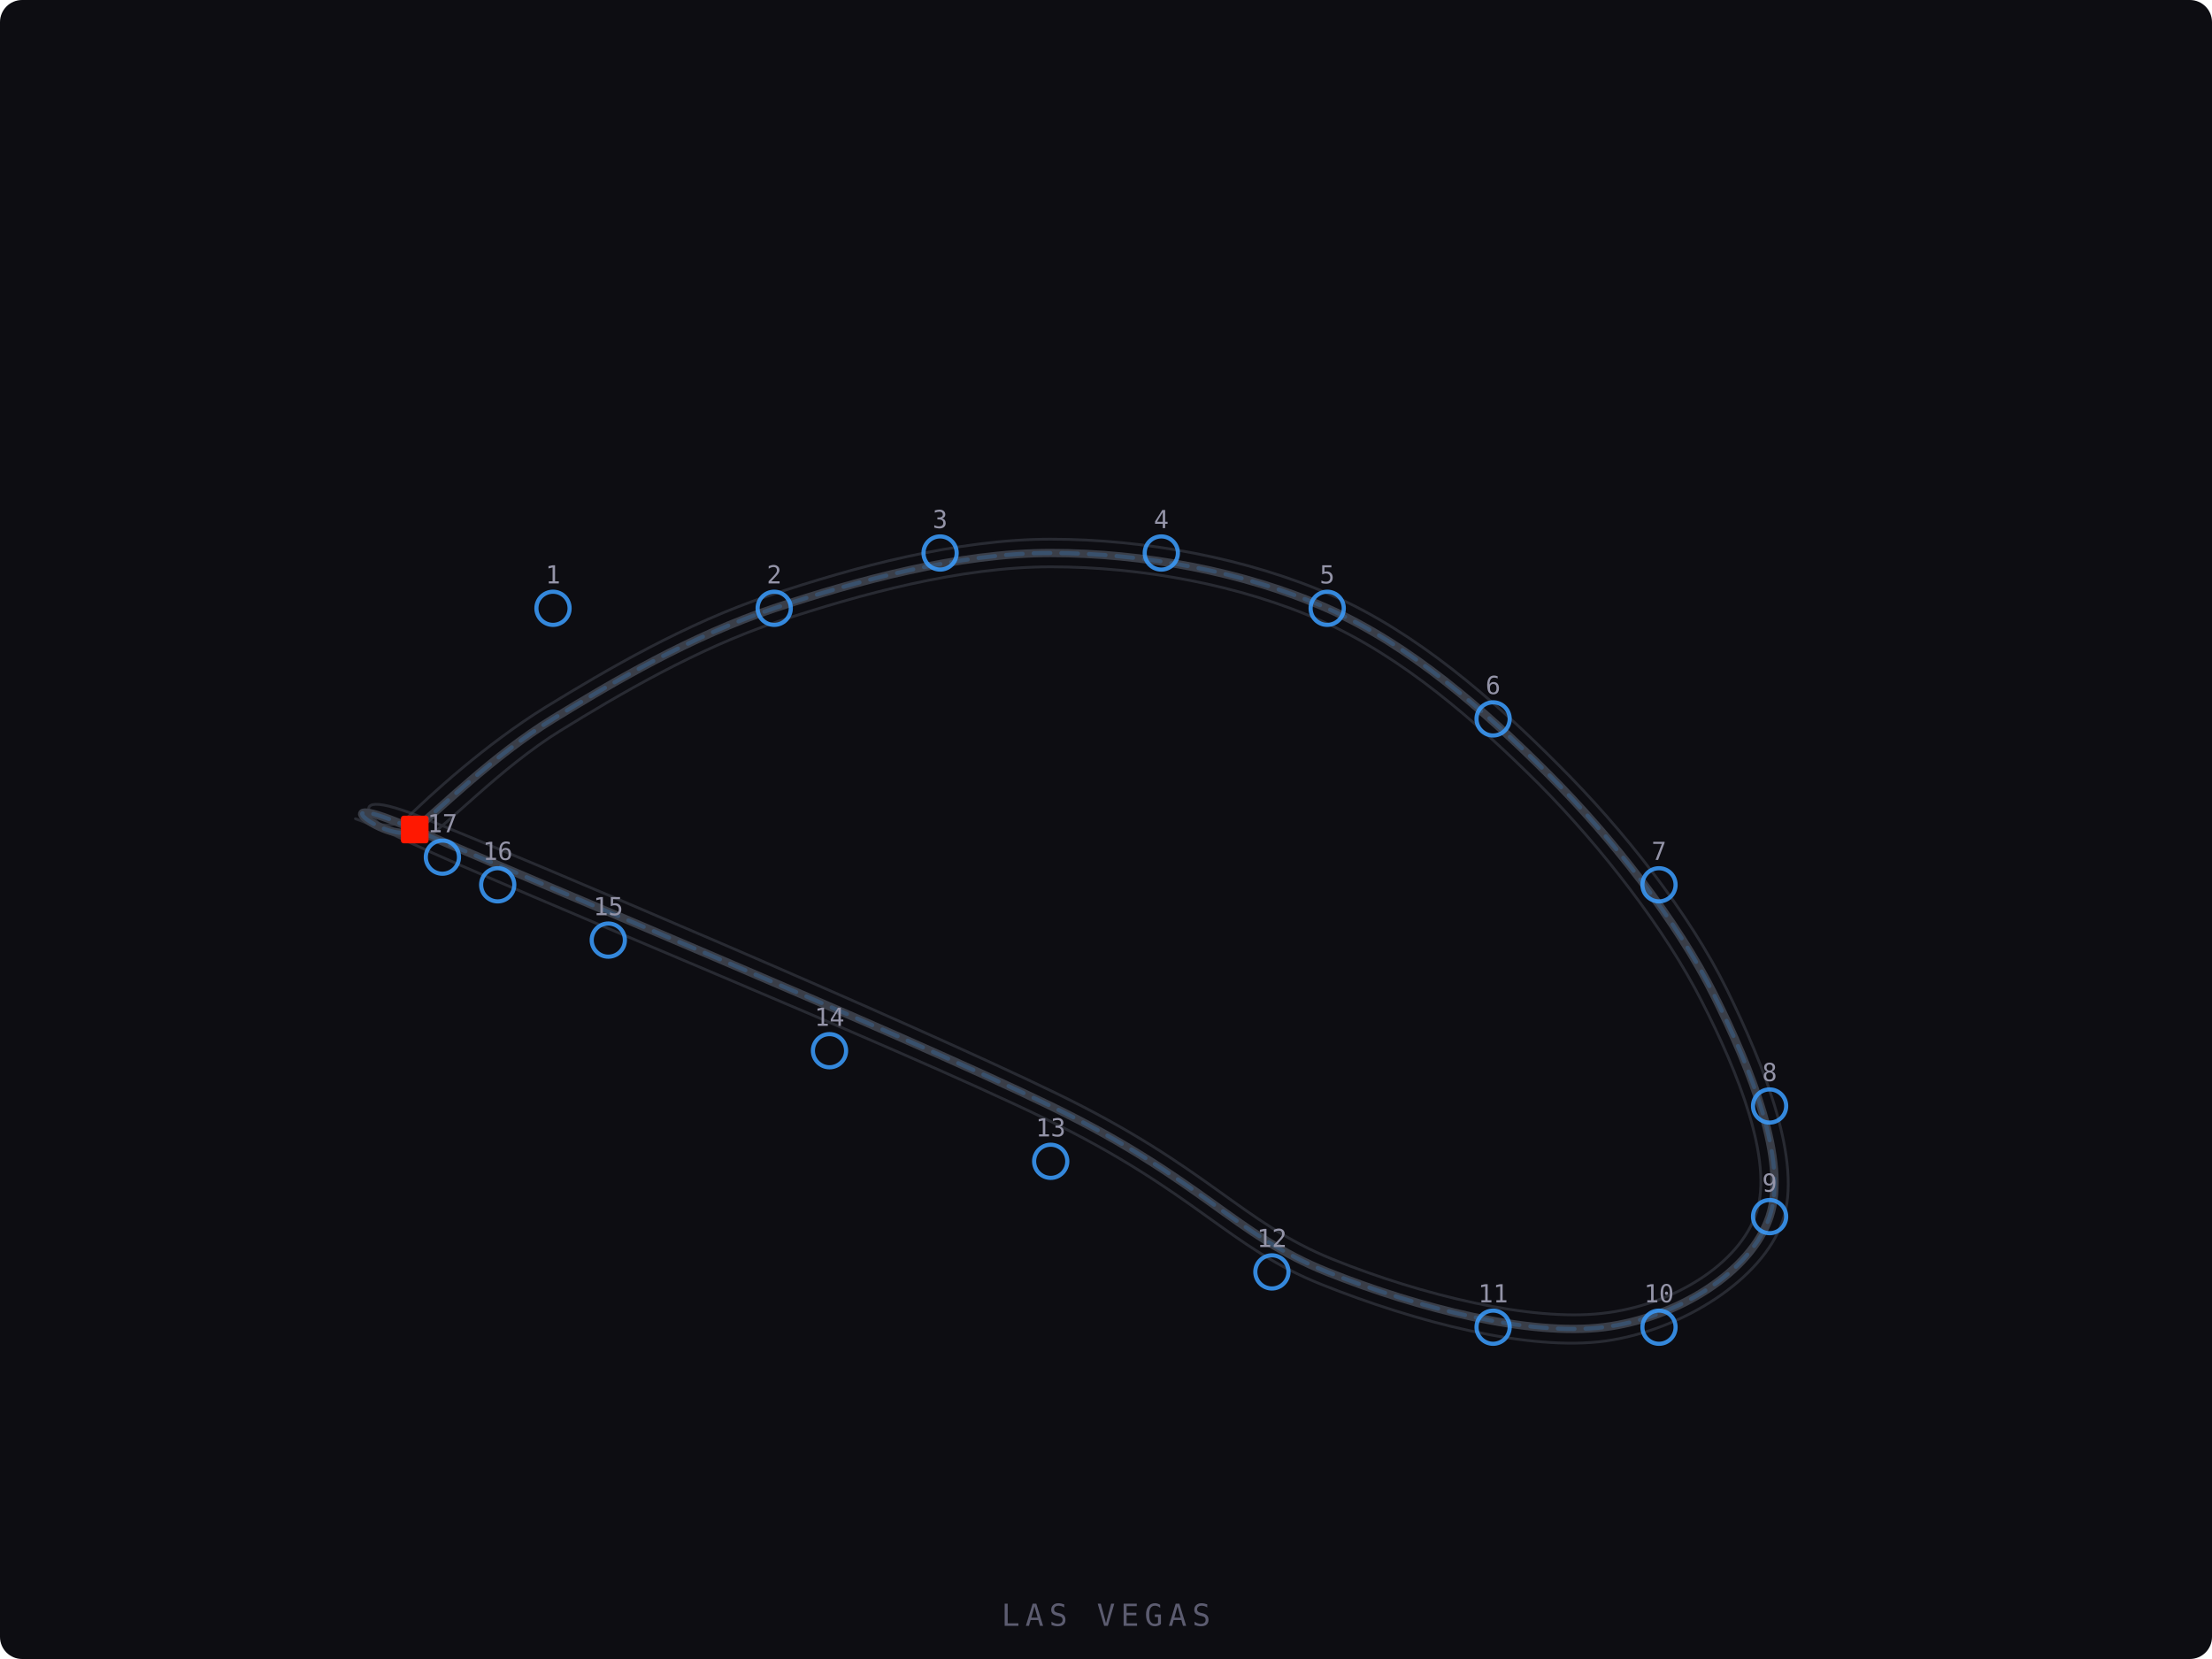
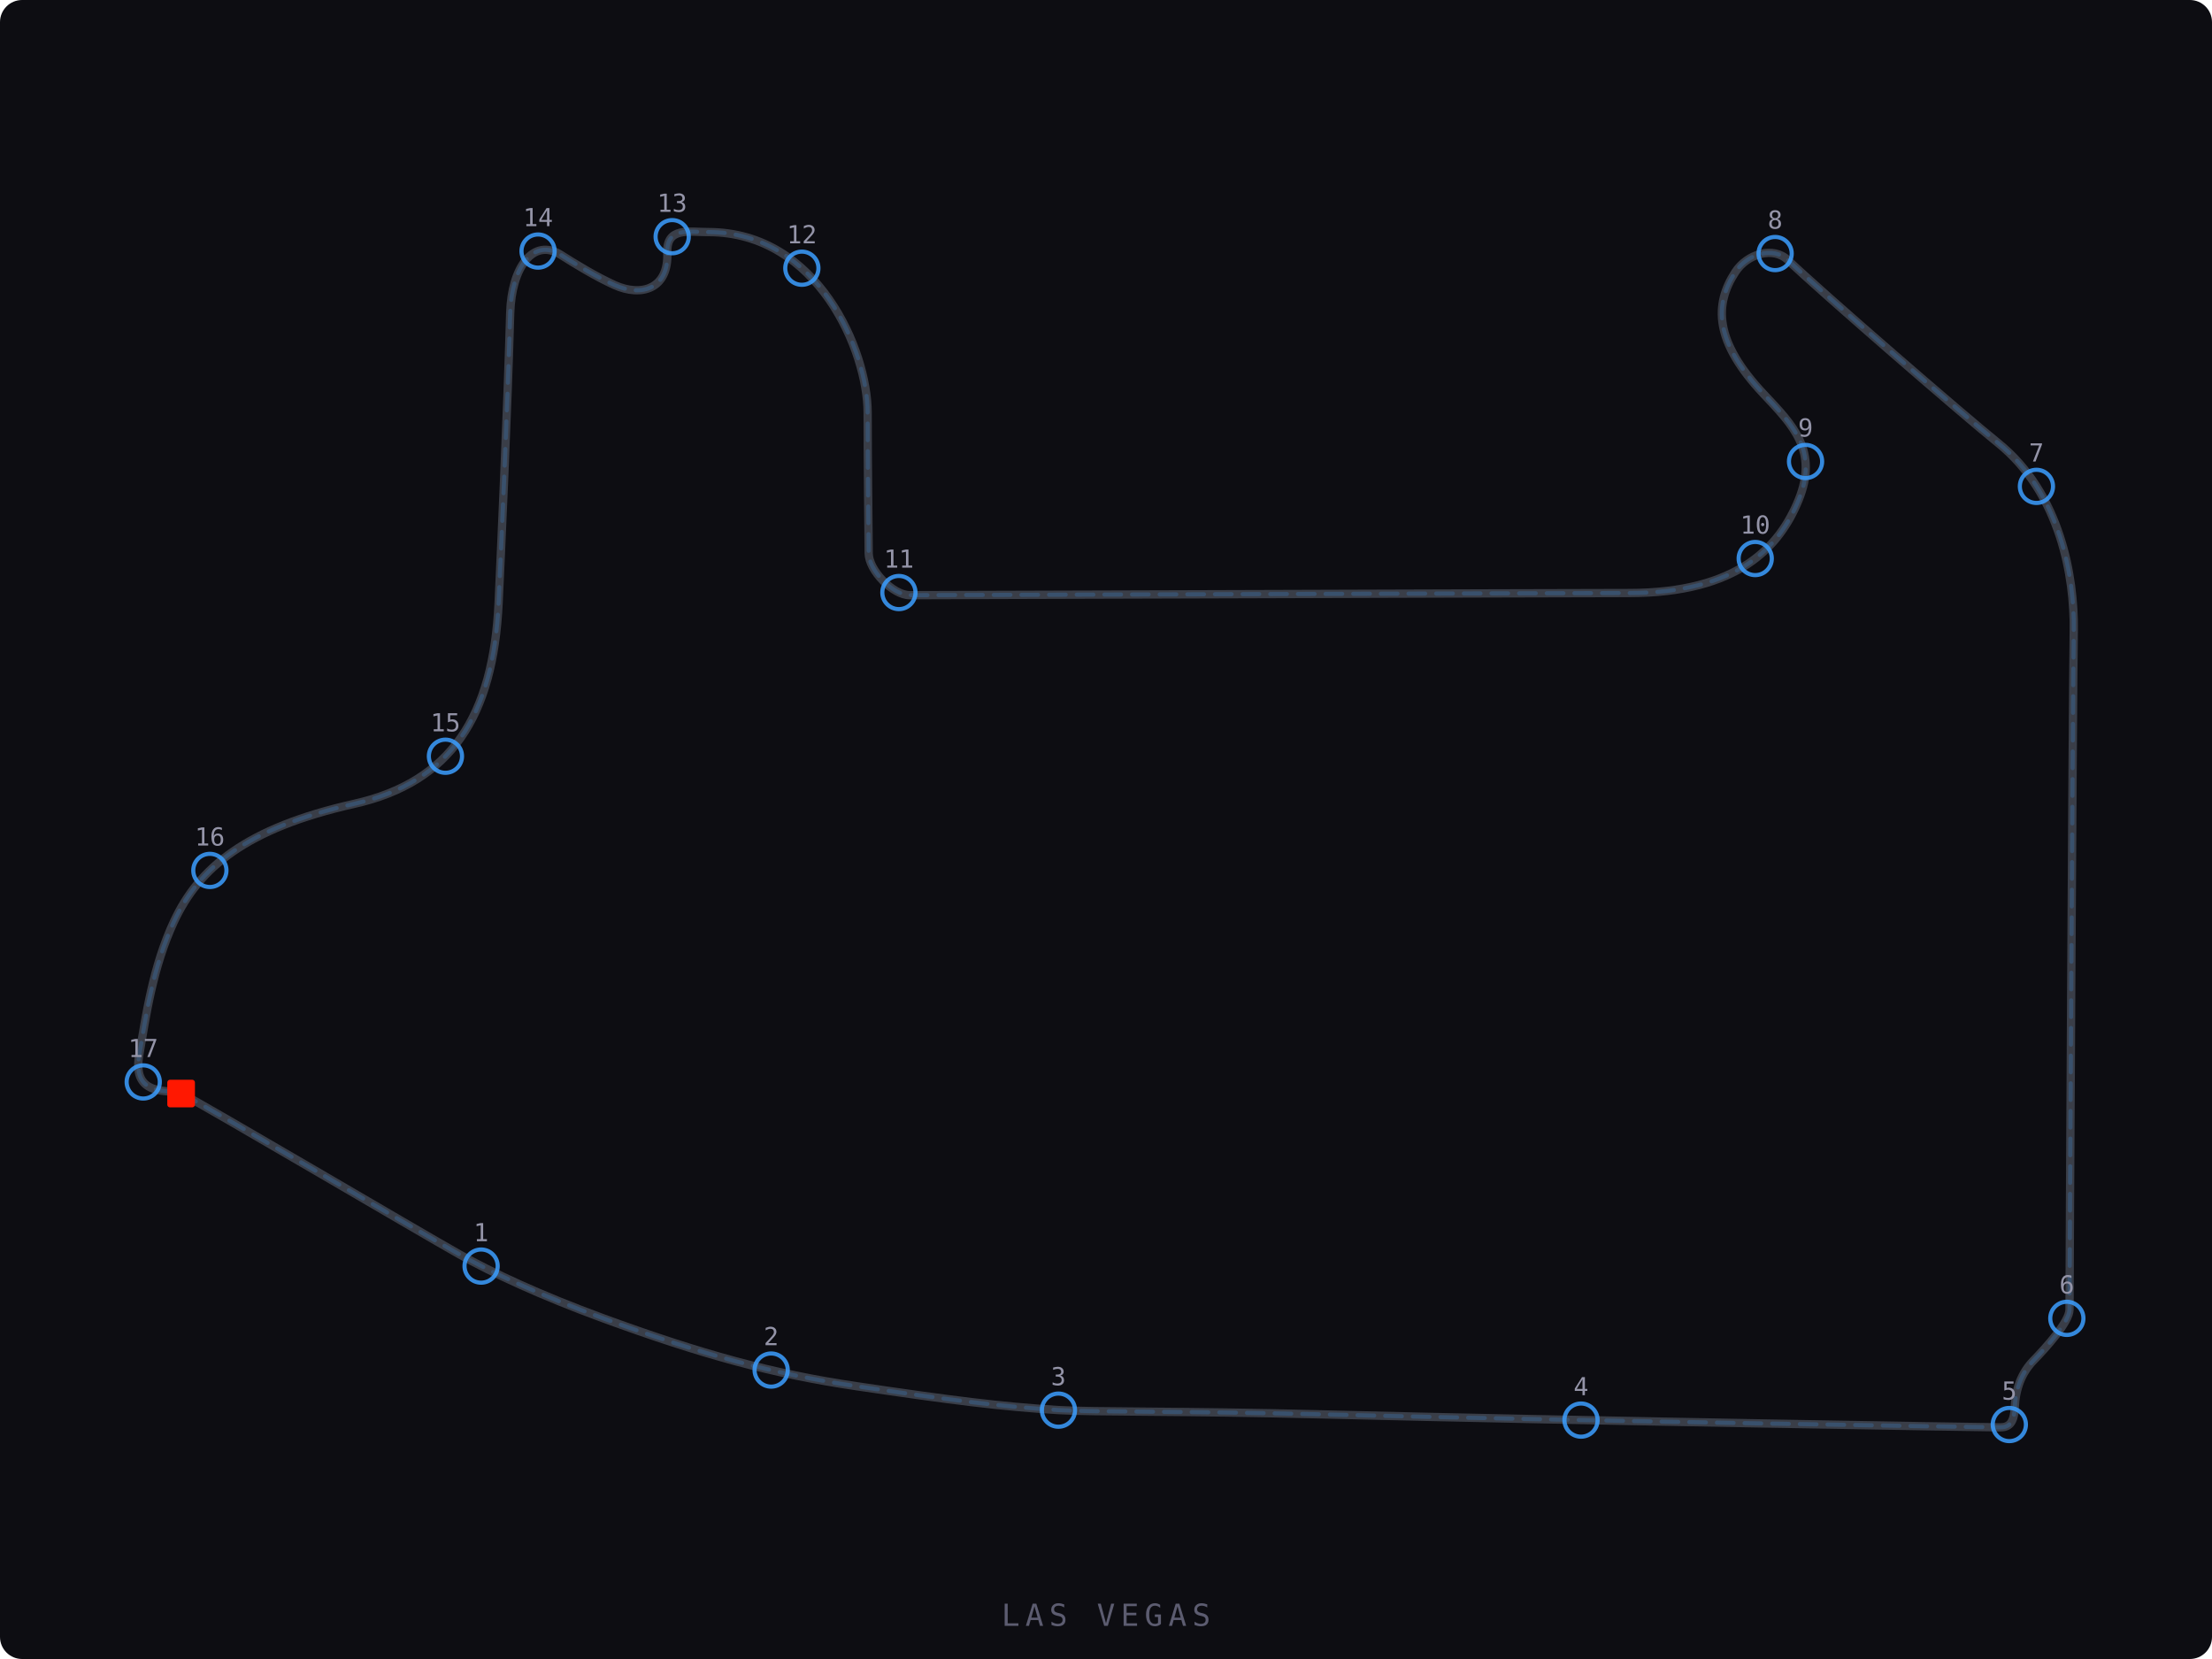
<svg xmlns="http://www.w3.org/2000/svg" viewBox="0 0 800 600" width="800" height="600">
  <defs>
    <style>
      .track-bg { fill: #0d0d12; }
      .track-line { fill: none; stroke: #3a3e48; stroke-width: 3; stroke-linecap: round; stroke-linejoin: round; }
      .track-line-accent { fill: none; stroke: rgba(59,158,255,0.20); stroke-width: 1.5; stroke-linecap: round; stroke-dasharray: 6,4; }
      .track-edge { fill: none; stroke: #3a3e48; stroke-width: 1; stroke-linecap: round; stroke-linejoin: round; opacity: 0.6; }
    </style>
  </defs>
  <rect class="track-bg" width="800" height="600" rx="8" />
-   <path class="track-edge" d="M 153.1 303.9 C 161.6 298.7 181.2 277.5 202.6 264.3 C 224.0 251.1 252.0 234.6 281.6 224.7 C 311.1 214.9 347.3 205.0 380.0 205.0 C 412.7 205.0 448.6 211.5 478.0 224.6 C 507.4 237.7 533.5 260.6 556.5 283.5 C 579.4 306.5 602.4 336.4 615.5 362.2 C 628.7 388.0 641.3 419.6 635.3 438.4 C 629.2 457.2 604.9 472.2 579.4 475.0 C 553.8 477.9 514.7 468.6 481.9 455.4 C 449.0 442.1 437.2 422.2 382.2 395.5 C 327.2 368.8 190.2 310.7 152.0 295.4 C 113.8 280.1 144.7 309.1 153.1 303.9 Z" />
-   <path class="track-edge" d="M 146.9 296.1 C 155.1 288.0 175.5 269.2 197.4 255.7 C 219.3 242.3 248.0 225.4 278.4 215.3 C 308.9 205.1 346.1 195.0 380.0 195.0 C 413.9 195.0 451.4 201.9 482.0 215.4 C 512.6 229.0 539.8 252.7 563.5 276.5 C 587.3 300.2 610.9 330.2 624.5 357.8 C 638.0 385.3 652.1 420.4 644.7 441.6 C 637.4 462.8 608.4 481.1 580.6 485.0 C 552.9 488.8 511.9 478.1 478.1 464.6 C 444.3 451.2 432.8 431.2 377.8 404.5 C 322.8 377.8 186.5 322.7 148.0 304.6 C 109.5 286.5 138.6 304.2 146.9 296.1 Z" />
-   <path class="track-line" d="M 150.0 300.0 C 158.3 293.3 178.3 273.3 200.0 260.0 C 221.7 246.7 250.0 230.0 280.0 220.0 C 310.0 210.0 346.7 200.0 380.0 200.0 C 413.3 200.0 450.0 206.7 480.0 220.0 C 510.0 233.3 536.7 256.7 560.0 280.0 C 583.3 303.3 606.7 333.3 620.0 360.0 C 633.3 386.7 646.7 420.0 640.0 440.0 C 633.3 460.0 606.7 476.7 580.0 480.0 C 553.3 483.3 513.3 473.3 480.0 460.0 C 446.7 446.7 435.0 426.7 380.0 400.0 C 325.0 373.3 188.3 316.7 150.0 300.0 C 111.7 283.3 141.7 306.7 150.0 300.0 Z" />
-   <path class="track-line-accent" d="M 150.0 300.0 C 158.3 293.3 178.3 273.3 200.0 260.0 C 221.7 246.7 250.0 230.0 280.0 220.0 C 310.0 210.0 346.7 200.0 380.0 200.0 C 413.3 200.0 450.0 206.7 480.0 220.0 C 510.0 233.3 536.7 256.7 560.0 280.0 C 583.3 303.3 606.7 333.3 620.0 360.0 C 633.3 386.7 646.7 420.0 640.0 440.0 C 633.3 460.0 606.7 476.7 580.0 480.0 C 553.3 483.3 513.3 473.3 480.0 460.0 C 446.7 446.7 435.0 426.7 380.0 400.0 C 325.0 373.3 188.3 316.7 150.0 300.0 C 111.7 283.3 141.7 306.7 150.0 300.0 Z" />
-   <rect x="145.0" y="295.0" width="10" height="10" fill="#FF1801" rx="1" />
-   <circle cx="200.0" cy="220.0" r="6" fill="none" stroke="#3B9EFF" stroke-width="1.5" opacity="0.85" />
-   <text x="200.0" y="211.0" text-anchor="middle" fill="#9494a8" font-size="9" font-family="monospace">1</text>
-   <circle cx="280.0" cy="220.0" r="6" fill="none" stroke="#3B9EFF" stroke-width="1.5" opacity="0.85" />
-   <text x="280.0" y="211.0" text-anchor="middle" fill="#9494a8" font-size="9" font-family="monospace">2</text>
-   <circle cx="340.0" cy="200.0" r="6" fill="none" stroke="#3B9EFF" stroke-width="1.5" opacity="0.85" />
-   <text x="340.0" y="191.0" text-anchor="middle" fill="#9494a8" font-size="9" font-family="monospace">3</text>
-   <circle cx="420.0" cy="200.0" r="6" fill="none" stroke="#3B9EFF" stroke-width="1.5" opacity="0.85" />
-   <text x="420.0" y="191.0" text-anchor="middle" fill="#9494a8" font-size="9" font-family="monospace">4</text>
-   <circle cx="480.0" cy="220.0" r="6" fill="none" stroke="#3B9EFF" stroke-width="1.5" opacity="0.85" />
-   <text x="480.0" y="211.0" text-anchor="middle" fill="#9494a8" font-size="9" font-family="monospace">5</text>
-   <circle cx="540.0" cy="260.0" r="6" fill="none" stroke="#3B9EFF" stroke-width="1.5" opacity="0.85" />
-   <text x="540.0" y="251.0" text-anchor="middle" fill="#9494a8" font-size="9" font-family="monospace">6</text>
-   <circle cx="600.0" cy="320.0" r="6" fill="none" stroke="#3B9EFF" stroke-width="1.5" opacity="0.85" />
-   <text x="600.0" y="311.0" text-anchor="middle" fill="#9494a8" font-size="9" font-family="monospace">7</text>
-   <circle cx="640.0" cy="400.0" r="6" fill="none" stroke="#3B9EFF" stroke-width="1.5" opacity="0.85" />
-   <text x="640.0" y="391.0" text-anchor="middle" fill="#9494a8" font-size="9" font-family="monospace">8</text>
-   <circle cx="640.0" cy="440.0" r="6" fill="none" stroke="#3B9EFF" stroke-width="1.5" opacity="0.85" />
-   <text x="640.0" y="431.0" text-anchor="middle" fill="#9494a8" font-size="9" font-family="monospace">9</text>
-   <circle cx="600.0" cy="480.0" r="6" fill="none" stroke="#3B9EFF" stroke-width="1.5" opacity="0.85" />
-   <text x="600.0" y="471.0" text-anchor="middle" fill="#9494a8" font-size="9" font-family="monospace">10</text>
-   <circle cx="540.0" cy="480.0" r="6" fill="none" stroke="#3B9EFF" stroke-width="1.5" opacity="0.85" />
-   <text x="540.0" y="471.0" text-anchor="middle" fill="#9494a8" font-size="9" font-family="monospace">11</text>
-   <circle cx="460.0" cy="460.0" r="6" fill="none" stroke="#3B9EFF" stroke-width="1.5" opacity="0.85" />
-   <text x="460.0" y="451.0" text-anchor="middle" fill="#9494a8" font-size="9" font-family="monospace">12</text>
-   <circle cx="380.0" cy="420.0" r="6" fill="none" stroke="#3B9EFF" stroke-width="1.5" opacity="0.85" />
-   <text x="380.0" y="411.0" text-anchor="middle" fill="#9494a8" font-size="9" font-family="monospace">13</text>
-   <circle cx="300.0" cy="380.0" r="6" fill="none" stroke="#3B9EFF" stroke-width="1.5" opacity="0.85" />
-   <text x="300.0" y="371.0" text-anchor="middle" fill="#9494a8" font-size="9" font-family="monospace">14</text>
-   <circle cx="220.0" cy="340.0" r="6" fill="none" stroke="#3B9EFF" stroke-width="1.5" opacity="0.85" />
-   <text x="220.0" y="331.0" text-anchor="middle" fill="#9494a8" font-size="9" font-family="monospace">15</text>
-   <circle cx="180.0" cy="320.0" r="6" fill="none" stroke="#3B9EFF" stroke-width="1.5" opacity="0.85" />
-   <text x="180.0" y="311.0" text-anchor="middle" fill="#9494a8" font-size="9" font-family="monospace">16</text>
-   <circle cx="160.0" cy="310.0" r="6" fill="none" stroke="#3B9EFF" stroke-width="1.5" opacity="0.85" />
-   <text x="160.0" y="301.0" text-anchor="middle" fill="#9494a8" font-size="9" font-family="monospace">17</text>
-   <text x="400.0" y="588" text-anchor="middle" fill="#5c5c70" font-size="11" font-family="monospace" letter-spacing="2">LAS VEGAS</text>
+   <path class="track-edge" d="M 65.55 395.45 c 9.15 4.69 86.11 50.06 100.66 58.24 c 11.82 6.65 29.44 14.85 51.86 23.06 c 35.78 13.10 61.04 20.06 91.90 24.62 c 34.32 5.08 52.24 7.36 72.83 8.60 c 12.96 0.78 43.78 0.28 95.33 1.56 c 94.18 2.35 241.03 4.69 245.18 4.69 c 3.05 0.00 5.08 -1.30 5.34 -7.04 c 0.31 -7.03 2.50 -12.72 6.86 -17.20 c 4.36 -4.48 12.96 -13.94 12.96 -18.37 c 0.00 -13.43 1.14 -216.53 1.53 -245.85 c 0.24 -18.55 -4.58 -49.25 -27.46 -67.62 c -11.99 -9.63 -64.06 -54.72 -75.88 -66.05 c -5.40 -5.18 -14.82 -2.22 -19.06 4.30 c -7.63 11.73 -7.75 25.02 10.30 44.17 c 10.68 11.34 19.83 20.55 12.58 38.31 c -6.86 16.81 -21.73 33.61 -61.39 33.61 c -22.37 0.00 -246.31 0.78 -260.05 0.78 c -6.10 0.00 -14.87 -8.97 -14.87 -15.24 c 0.00 -6.78 -0.38 -31.01 -0.38 -50.81 c 0.00 -22.15 -17.92 -65.27 -57.58 -65.27 c -6.87 0.00 -15.25 -1.95 -14.87 7.43 c 0.54 13.28 -9.53 16.03 -19.07 11.73 c -6.89 -3.11 -14.47 -7.78 -19.45 -10.94 c -9.89 -6.29 -17.84 4.44 -18.30 21.11 c -0.99 35.43 -3.28 84.97 -4.19 104.75 c -1.91 41.04 -17.19 64.83 -52.24 72.70 c -39.22 8.81 -56.12 23.15 -65.16 42.54 c -7.67 16.47 -10.14 34.10 -12.60 48.45 c -2.69 15.71 11.77 11.98 15.23 13.75 z" />
+   <path class="track-line" d="M 65.55 395.45 c 9.15 4.69 86.11 50.06 100.66 58.24 c 11.82 6.65 29.44 14.85 51.86 23.06 c 35.78 13.10 61.04 20.06 91.90 24.62 c 34.32 5.08 52.24 7.36 72.83 8.60 c 12.96 0.78 43.78 0.28 95.33 1.56 c 94.18 2.35 241.03 4.69 245.18 4.69 c 3.05 0.00 5.08 -1.30 5.34 -7.04 c 0.31 -7.03 2.50 -12.72 6.86 -17.20 c 4.36 -4.48 12.96 -13.94 12.96 -18.37 c 0.00 -13.43 1.14 -216.53 1.53 -245.85 c 0.24 -18.55 -4.58 -49.25 -27.46 -67.62 c -11.99 -9.63 -64.06 -54.72 -75.88 -66.05 c -5.40 -5.18 -14.82 -2.22 -19.06 4.30 c -7.63 11.73 -7.75 25.02 10.30 44.17 c 10.68 11.34 19.83 20.55 12.58 38.31 c -6.86 16.81 -21.73 33.61 -61.39 33.61 c -22.37 0.00 -246.31 0.78 -260.05 0.78 c -6.10 0.00 -14.87 -8.97 -14.87 -15.24 c 0.00 -6.78 -0.38 -31.01 -0.38 -50.81 c 0.00 -22.15 -17.92 -65.27 -57.58 -65.27 c -6.87 0.00 -15.25 -1.95 -14.87 7.43 c 0.54 13.28 -9.53 16.03 -19.07 11.73 c -6.89 -3.11 -14.47 -7.78 -19.45 -10.94 c -9.89 -6.29 -17.84 4.44 -18.30 21.11 c -0.99 35.43 -3.28 84.97 -4.19 104.75 c -1.91 41.04 -17.19 64.83 -52.24 72.70 c -39.22 8.81 -56.12 23.15 -65.16 42.54 c -7.67 16.47 -10.14 34.10 -12.60 48.45 c -2.69 15.71 11.77 11.98 15.23 13.75 z" />
+   <path class="track-line-accent" d="M 65.55 395.45 c 9.15 4.69 86.11 50.06 100.66 58.24 c 11.82 6.65 29.44 14.85 51.86 23.06 c 35.78 13.10 61.04 20.06 91.90 24.62 c 34.32 5.08 52.24 7.36 72.83 8.60 c 12.96 0.78 43.78 0.28 95.33 1.56 c 94.18 2.35 241.03 4.69 245.18 4.69 c 3.05 0.00 5.08 -1.30 5.34 -7.04 c 0.31 -7.03 2.50 -12.72 6.86 -17.20 c 4.36 -4.48 12.96 -13.94 12.96 -18.37 c 0.00 -13.43 1.14 -216.53 1.53 -245.85 c 0.24 -18.55 -4.58 -49.25 -27.46 -67.62 c -11.99 -9.63 -64.06 -54.72 -75.88 -66.05 c -5.40 -5.18 -14.82 -2.22 -19.06 4.30 c -7.63 11.73 -7.75 25.02 10.30 44.17 c 10.68 11.34 19.83 20.55 12.58 38.31 c -6.86 16.81 -21.73 33.61 -61.39 33.61 c -22.37 0.00 -246.31 0.78 -260.05 0.78 c -6.10 0.00 -14.87 -8.97 -14.87 -15.24 c 0.00 -6.78 -0.38 -31.01 -0.38 -50.81 c 0.00 -22.15 -17.92 -65.27 -57.58 -65.27 c -6.87 0.00 -15.25 -1.95 -14.87 7.43 c 0.54 13.28 -9.53 16.03 -19.07 11.73 c -6.89 -3.11 -14.47 -7.78 -19.45 -10.94 c -9.89 -6.29 -17.84 4.44 -18.30 21.11 c -0.99 35.43 -3.28 84.97 -4.19 104.75 c -1.91 41.04 -17.19 64.83 -52.24 72.70 c -39.22 8.81 -56.12 23.15 -65.16 42.54 c -7.67 16.47 -10.14 34.10 -12.60 48.45 c -2.69 15.71 11.77 11.98 15.23 13.75 z" />
+   <rect x="60.5" y="390.5" width="10" height="10" fill="#FF1801" rx="1" />
+   <circle cx="174.0" cy="457.9" r="6" fill="none" stroke="#3B9EFF" stroke-width="1.5" opacity="0.85" />
+   <text x="174.0" y="448.9" text-anchor="middle" fill="#9494a8" font-size="9" font-family="monospace">1</text>
+   <circle cx="278.9" cy="495.5" r="6" fill="none" stroke="#3B9EFF" stroke-width="1.5" opacity="0.85" />
+   <text x="278.9" y="486.5" text-anchor="middle" fill="#9494a8" font-size="9" font-family="monospace">2</text>
+   <circle cx="382.8" cy="510.0" r="6" fill="none" stroke="#3B9EFF" stroke-width="1.5" opacity="0.85" />
+   <text x="382.8" y="501.0" text-anchor="middle" fill="#9494a8" font-size="9" font-family="monospace">3</text>
+   <circle cx="571.8" cy="513.6" r="6" fill="none" stroke="#3B9EFF" stroke-width="1.5" opacity="0.85" />
+   <text x="571.8" y="504.6" text-anchor="middle" fill="#9494a8" font-size="9" font-family="monospace">4</text>
+   <circle cx="726.7" cy="515.2" r="6" fill="none" stroke="#3B9EFF" stroke-width="1.5" opacity="0.85" />
+   <text x="726.7" y="506.2" text-anchor="middle" fill="#9494a8" font-size="9" font-family="monospace">5</text>
+   <circle cx="747.5" cy="476.8" r="6" fill="none" stroke="#3B9EFF" stroke-width="1.5" opacity="0.85" />
+   <text x="747.5" y="467.8" text-anchor="middle" fill="#9494a8" font-size="9" font-family="monospace">6</text>
+   <circle cx="736.5" cy="175.9" r="6" fill="none" stroke="#3B9EFF" stroke-width="1.5" opacity="0.85" />
+   <text x="736.5" y="166.9" text-anchor="middle" fill="#9494a8" font-size="9" font-family="monospace">7</text>
+   <circle cx="642.0" cy="91.7" r="6" fill="none" stroke="#3B9EFF" stroke-width="1.5" opacity="0.85" />
+   <text x="642.0" y="82.7" text-anchor="middle" fill="#9494a8" font-size="9" font-family="monospace">8</text>
+   <circle cx="653.0" cy="166.9" r="6" fill="none" stroke="#3B9EFF" stroke-width="1.5" opacity="0.85" />
+   <text x="653.0" y="157.9" text-anchor="middle" fill="#9494a8" font-size="9" font-family="monospace">9</text>
+   <circle cx="634.8" cy="202.0" r="6" fill="none" stroke="#3B9EFF" stroke-width="1.5" opacity="0.85" />
+   <text x="634.8" y="193.0" text-anchor="middle" fill="#9494a8" font-size="9" font-family="monospace">10</text>
+   <circle cx="325.1" cy="214.3" r="6" fill="none" stroke="#3B9EFF" stroke-width="1.5" opacity="0.85" />
+   <text x="325.1" y="205.3" text-anchor="middle" fill="#9494a8" font-size="9" font-family="monospace">11</text>
+   <circle cx="290.0" cy="97.0" r="6" fill="none" stroke="#3B9EFF" stroke-width="1.5" opacity="0.85" />
+   <text x="290.0" y="88.0" text-anchor="middle" fill="#9494a8" font-size="9" font-family="monospace">12</text>
+   <circle cx="243.1" cy="85.6" r="6" fill="none" stroke="#3B9EFF" stroke-width="1.5" opacity="0.85" />
+   <text x="243.1" y="76.6" text-anchor="middle" fill="#9494a8" font-size="9" font-family="monospace">13</text>
+   <circle cx="194.6" cy="90.8" r="6" fill="none" stroke="#3B9EFF" stroke-width="1.5" opacity="0.85" />
+   <text x="194.6" y="81.8" text-anchor="middle" fill="#9494a8" font-size="9" font-family="monospace">14</text>
+   <circle cx="161.1" cy="273.5" r="6" fill="none" stroke="#3B9EFF" stroke-width="1.5" opacity="0.85" />
+   <text x="161.1" y="264.5" text-anchor="middle" fill="#9494a8" font-size="9" font-family="monospace">15</text>
+   <circle cx="75.9" cy="314.8" r="6" fill="none" stroke="#3B9EFF" stroke-width="1.5" opacity="0.85" />
+   <text x="75.9" y="305.8" text-anchor="middle" fill="#9494a8" font-size="9" font-family="monospace">16</text>
+   <circle cx="51.8" cy="391.3" r="6" fill="none" stroke="#3B9EFF" stroke-width="1.5" opacity="0.85" />
+   <text x="51.8" y="382.3" text-anchor="middle" fill="#9494a8" font-size="9" font-family="monospace">17</text>
+   <text x="400" y="588" text-anchor="middle" fill="#5c5c70" font-size="11" font-family="monospace" letter-spacing="2">LAS VEGAS</text>
</svg>
